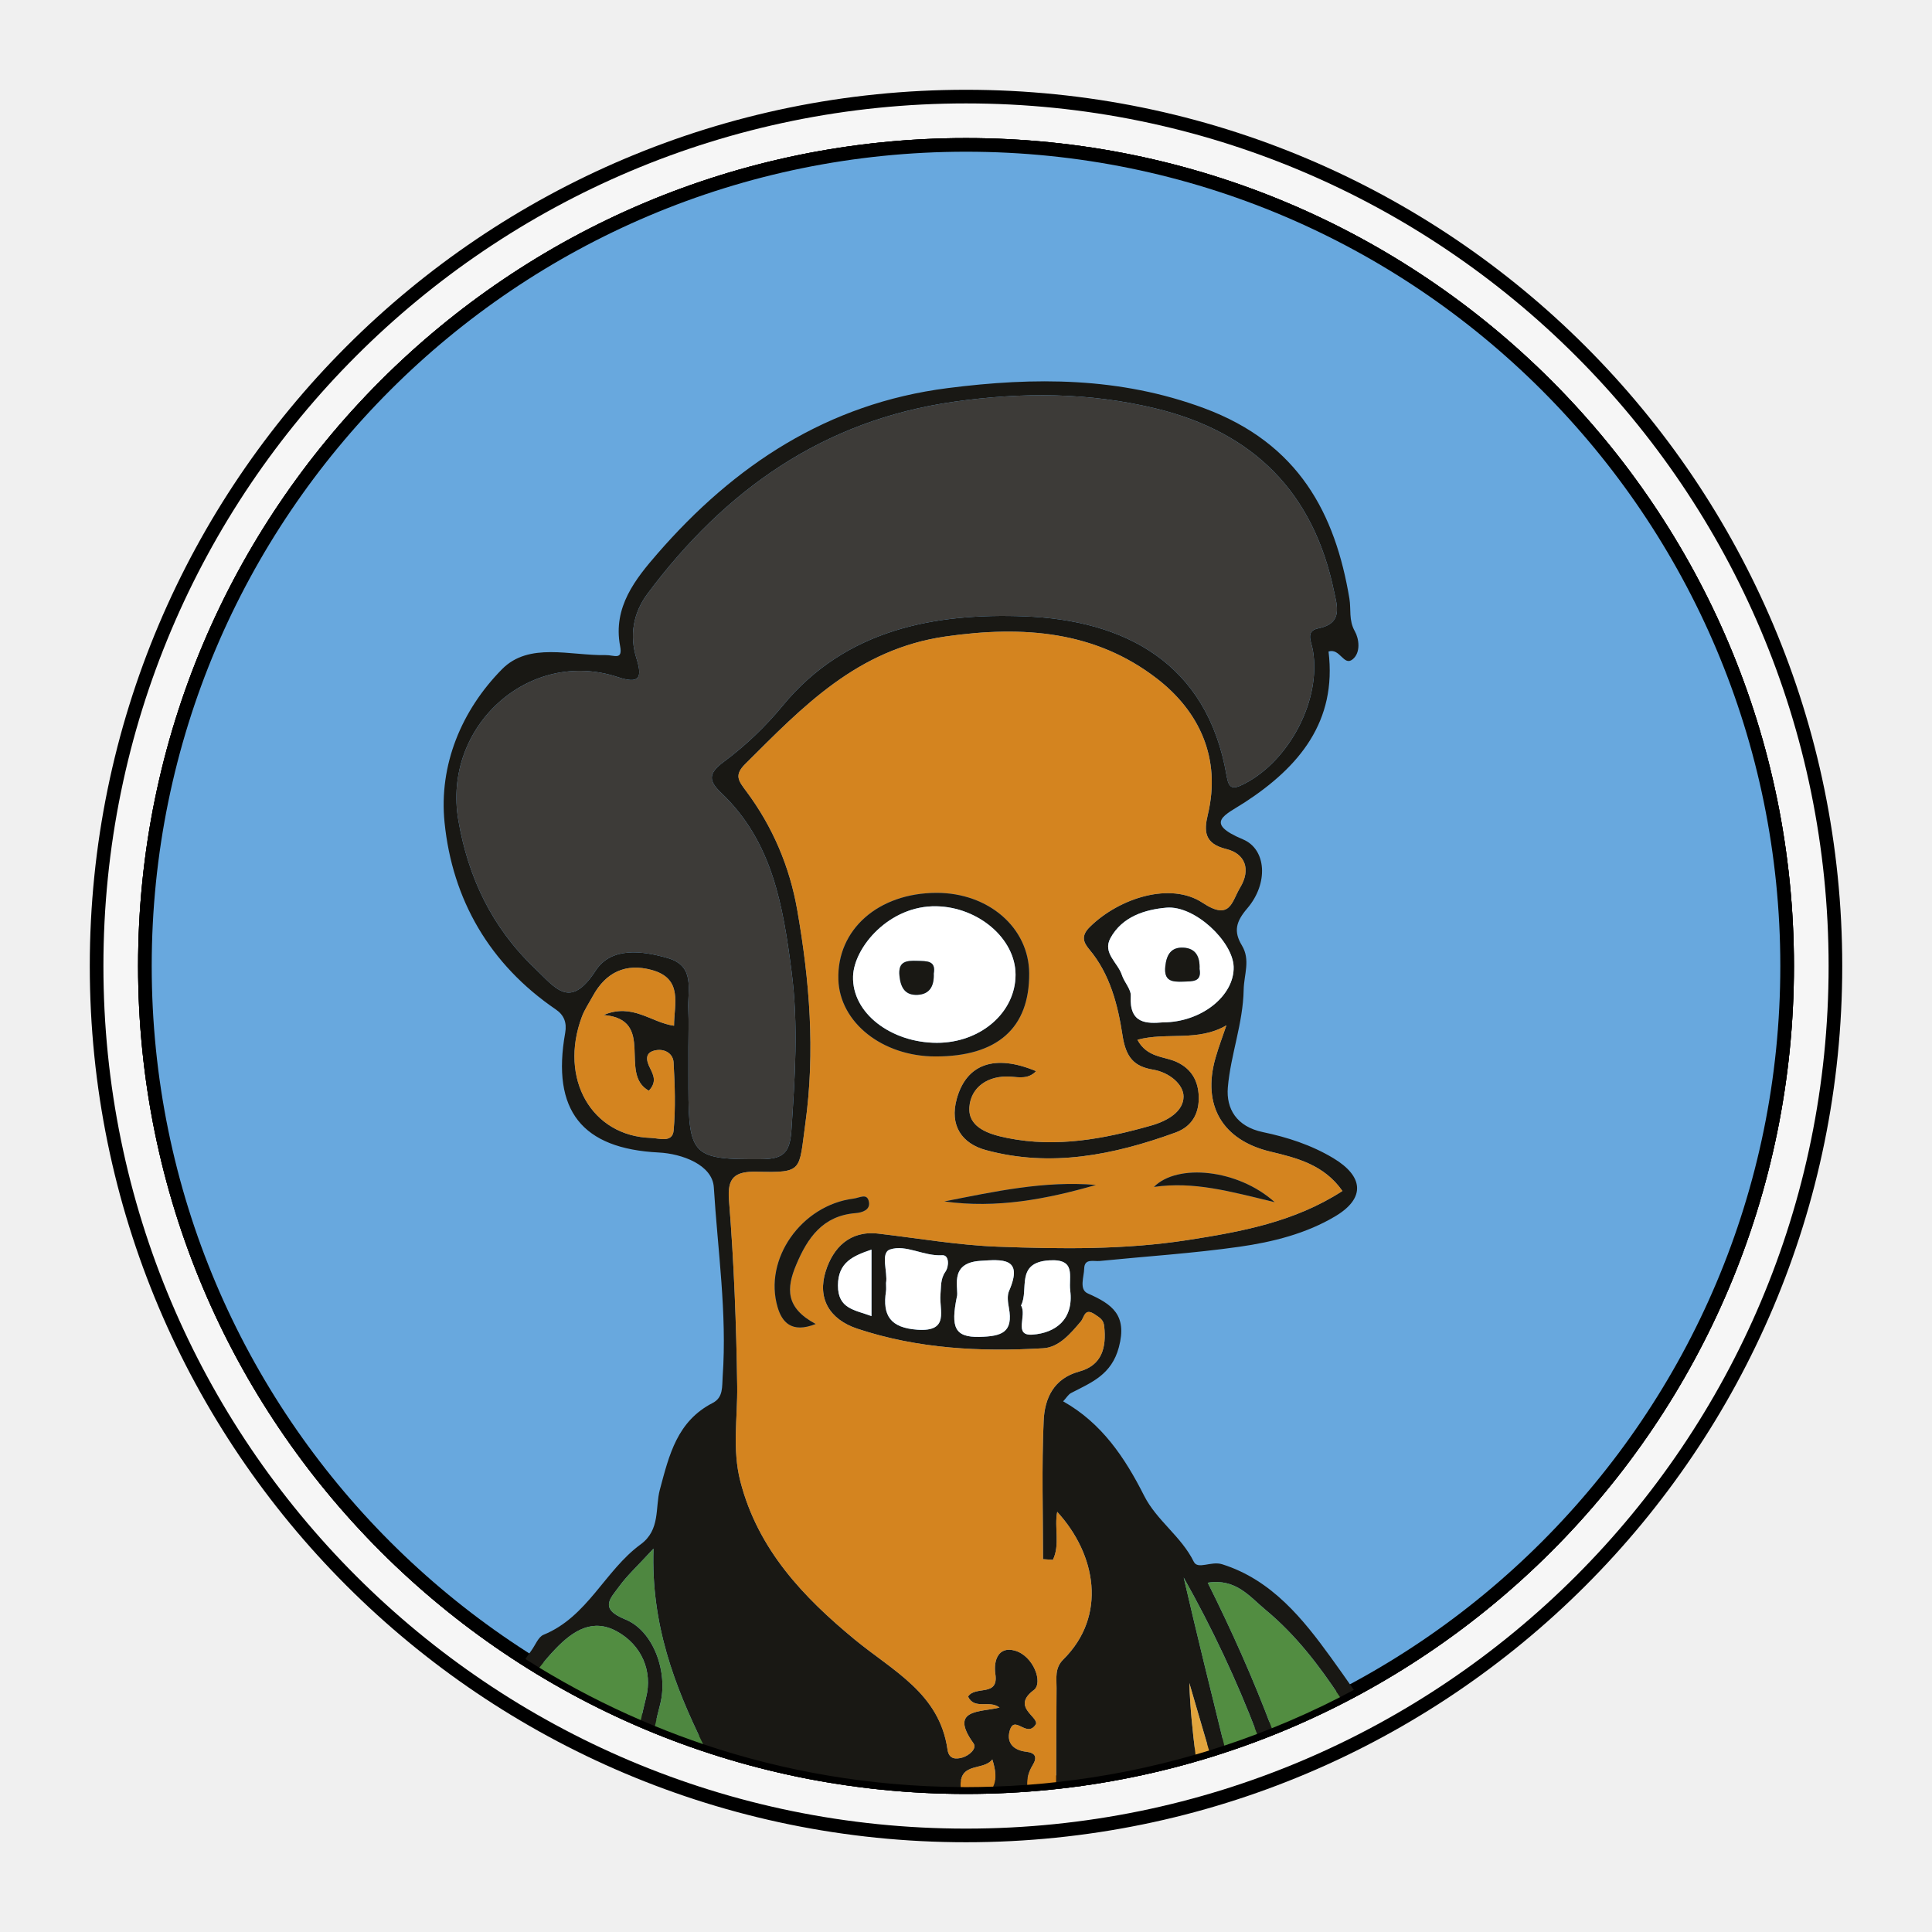
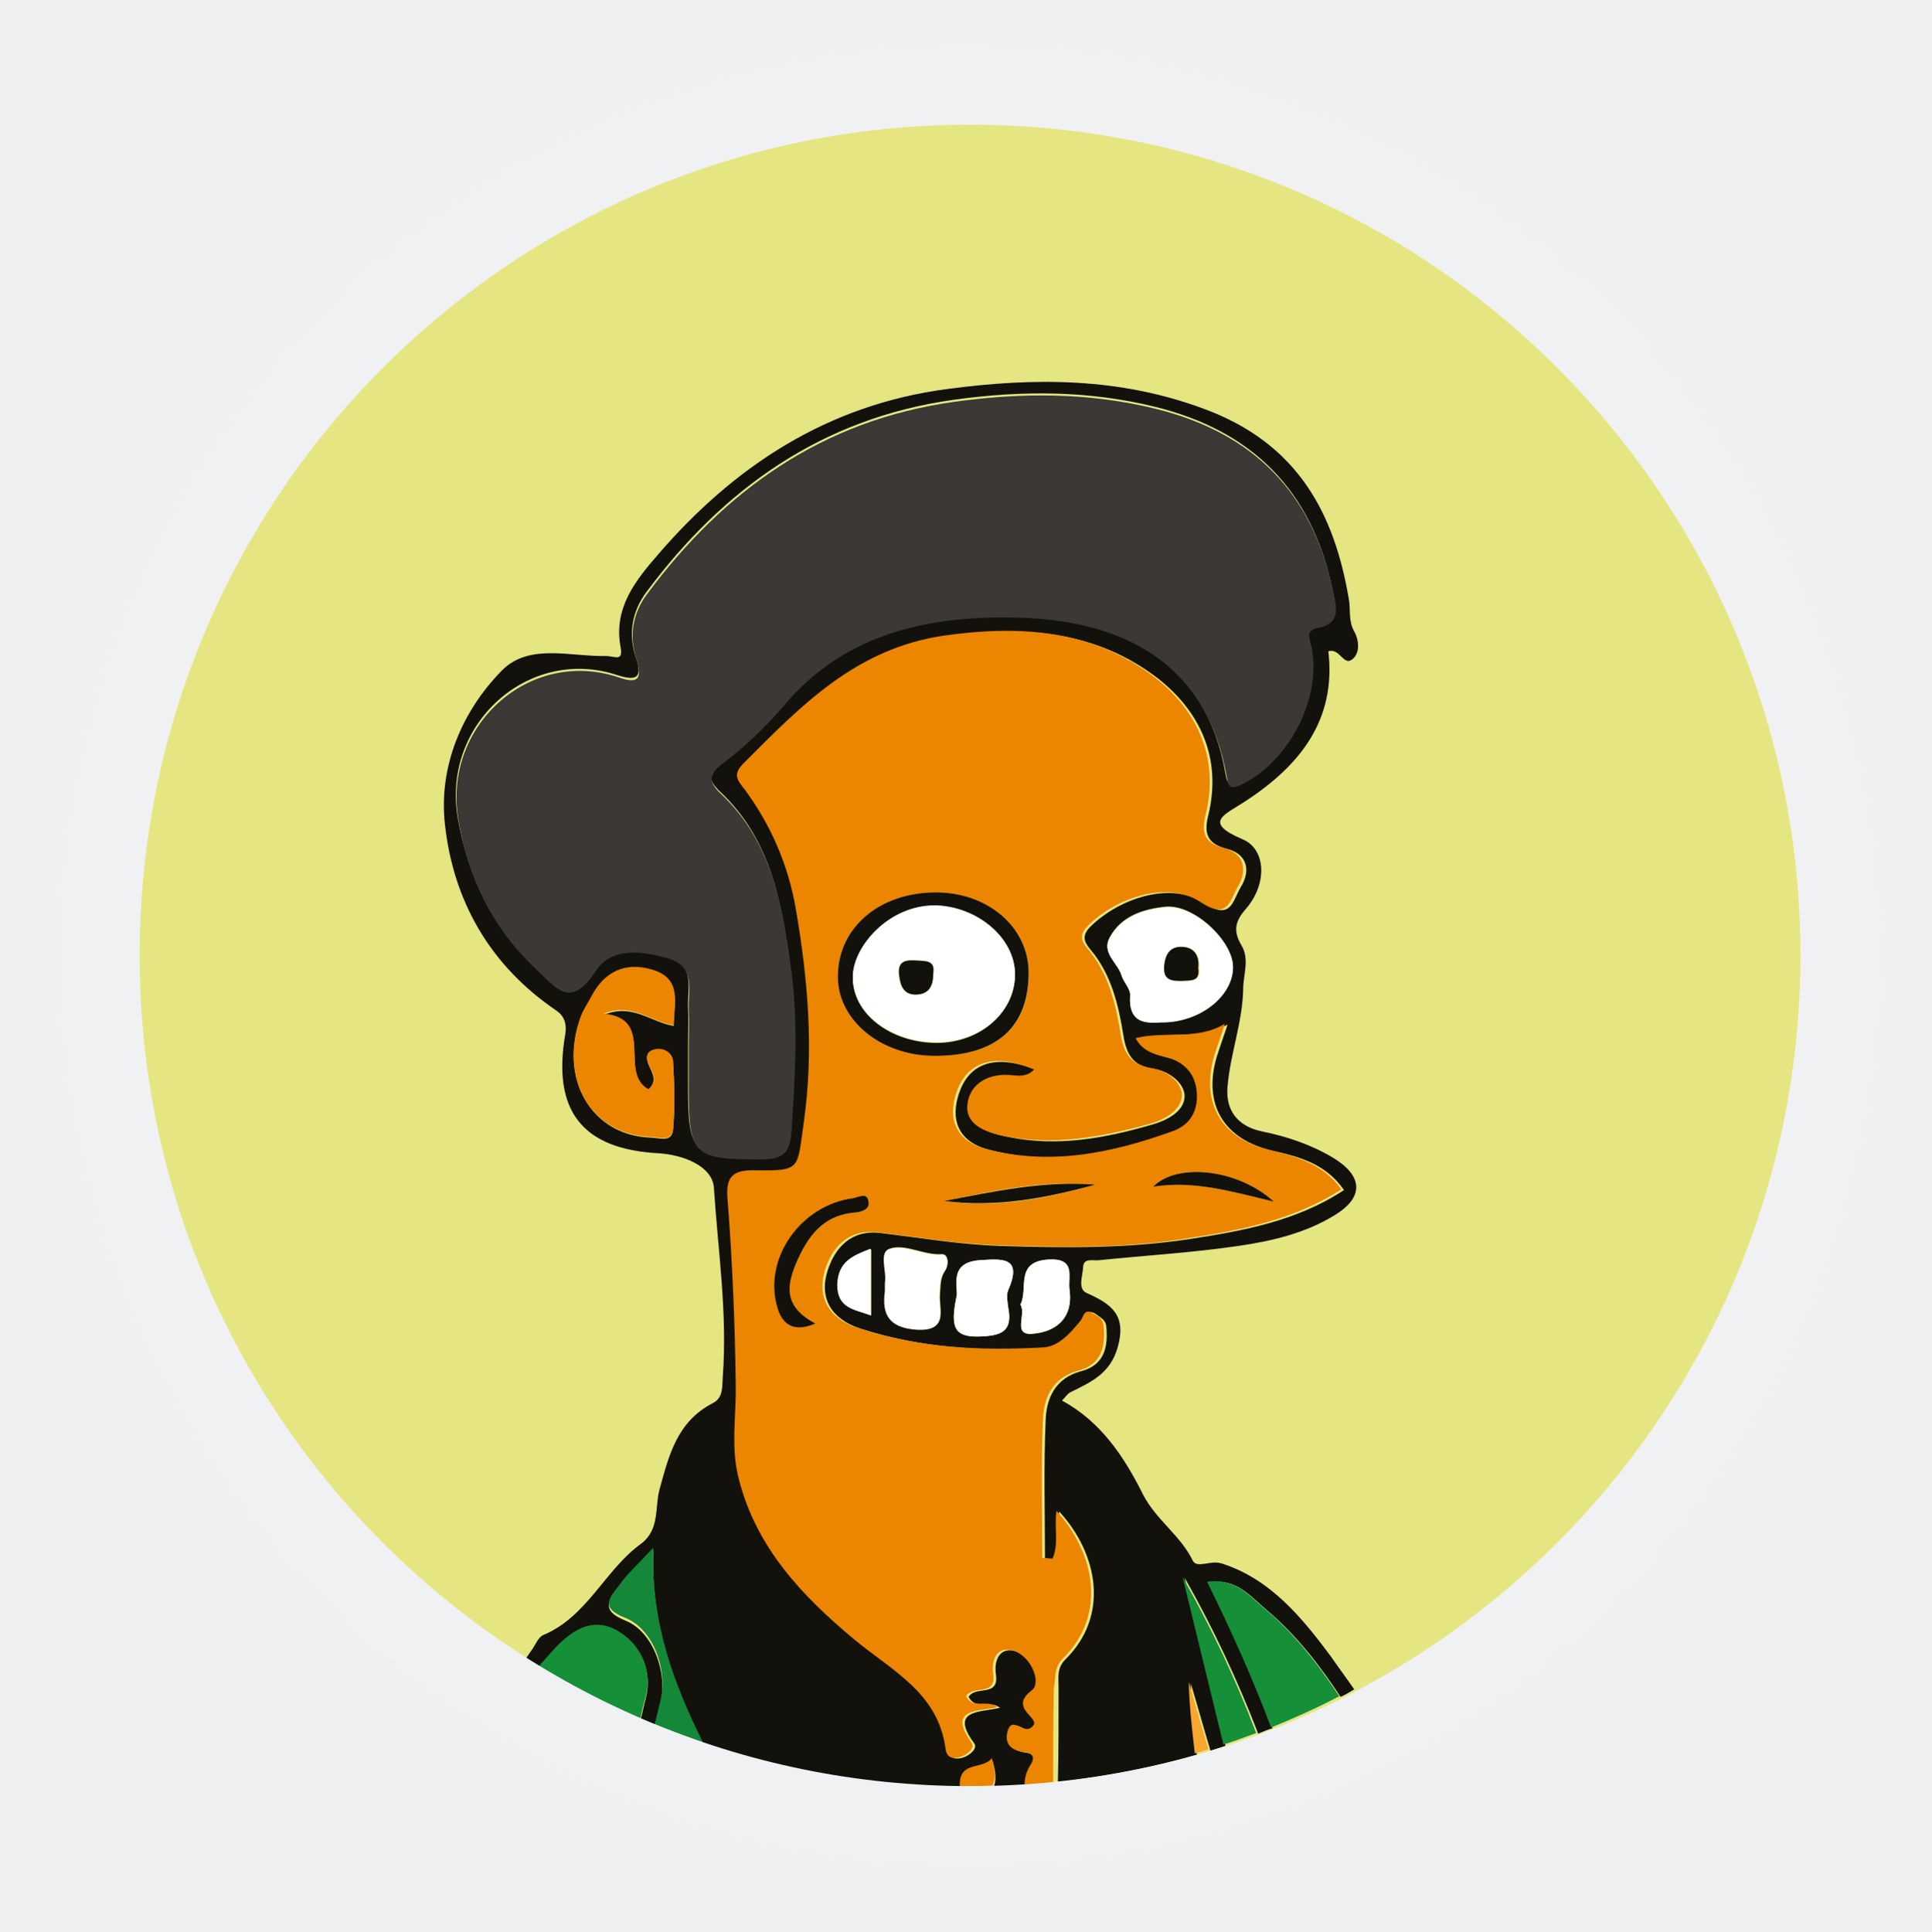
- <svg xmlns="http://www.w3.org/2000/svg" xmlns:xlink="http://www.w3.org/1999/xlink" version="1.1" id="Calque_1" x="0px" y="0px" width="283.46px" height="283.46px" viewBox="0 0 283.46 283.46" enable-background="new 0 0 283.46 283.46" xml:space="preserve">
-   <g>
-     <defs>
-       <rect id="SVGID_1_" width="283.46" height="283.46" />
-     </defs>
-     <clipPath id="SVGID_2_">
-       <use xlink:href="#SVGID_1_" overflow="visible" />
-     </clipPath>
-     <path clip-path="url(#SVGID_2_)" fill="#F6F6F6" d="M269.291,141.732c0,70.449-57.109,127.559-127.559,127.559   S14.173,212.182,14.173,141.732S71.283,14.173,141.732,14.173S269.291,71.283,269.291,141.732" />
-     <circle clip-path="url(#SVGID_2_)" fill="none" stroke="#000000" stroke-width="2" stroke-miterlimit="10" cx="141.732" cy="141.732" r="127.559" />
-     <path clip-path="url(#SVGID_2_)" fill="#68A8DE" d="M262.205,141.732c0,66.535-53.938,120.472-120.473,120.472   c-66.536,0-120.473-53.937-120.473-120.472S75.197,21.26,141.732,21.26C208.268,21.26,262.205,75.197,262.205,141.732" />
-     <circle clip-path="url(#SVGID_2_)" fill="none" stroke="#000000" stroke-width="2" stroke-miterlimit="10" cx="141.732" cy="141.732" r="120.473" />
-     <path clip-path="url(#SVGID_2_)" fill="#68A8DE" d="M262.205,141.732c0,66.535-53.938,120.472-120.473,120.472   c-66.536,0-120.473-53.937-120.473-120.472S75.197,21.26,141.732,21.26C208.268,21.26,262.205,75.197,262.205,141.732" />
-     <circle clip-path="url(#SVGID_2_)" fill="none" stroke="#000000" stroke-width="2" stroke-miterlimit="10" cx="141.732" cy="141.732" r="120.473" />
-     <path clip-path="url(#SVGID_2_)" fill="#68A8DE" d="M262.205,141.732c0,66.535-53.938,120.472-120.473,120.472   c-66.536,0-120.473-53.937-120.473-120.472S75.197,21.26,141.732,21.26C208.268,21.26,262.205,75.197,262.205,141.732" />
-     <circle clip-path="url(#SVGID_2_)" fill="none" stroke="#000000" stroke-width="2" stroke-miterlimit="10" cx="141.732" cy="141.732" r="120.473" />
-     <path clip-path="url(#SVGID_2_)" fill="#191814" d="M179.308,229.504c-1.61-0.506-3.568,0.828-4.155-0.364   c-1.838-3.735-5.443-6.033-7.295-9.702c-2.811-5.57-6.227-10.666-11.877-13.834c0.485-0.521,0.758-1.014,1.175-1.23   c2.991-1.548,5.929-2.668,7.004-6.718c1.253-4.716-0.979-6.309-4.556-7.884c-1.318-0.58-0.564-2.413-0.532-3.658   c0.041-1.526,1.38-1.017,2.267-1.104c6.828-0.681,13.688-1.122,20.476-2.083c4.914-0.696,9.863-1.936,14.138-4.505   c4.45-2.674,4.064-5.861-0.33-8.498c-3.231-1.94-6.765-3.077-10.334-3.821c-3.866-0.808-5.408-3.436-5.142-6.567   c0.408-4.789,2.231-9.367,2.322-14.331c0.04-2.198,1.03-4.357-0.262-6.494c-1.242-2.056-0.875-3.491,0.791-5.437   c3.138-3.665,2.818-8.671-0.621-10.117c-5.856-2.46-2.6-3.577,0.272-5.45c7.971-5.194,13.525-11.861,12.272-22.118   c1.677-0.543,2.223,2.19,3.518,1.158c1.255-1,0.946-3.058,0.344-4.12c-0.927-1.635-0.533-3.217-0.8-4.806   c-2.076-12.416-7.383-22.764-21.346-27.94c-12.353-4.579-24.838-4.572-37.632-2.934c-17.588,2.252-31.253,11.287-42.543,24.281   c-3.205,3.689-6.565,7.843-5.483,13.551c0.41,2.164-0.848,1.312-2.153,1.336c-5.155,0.095-11.21-1.942-15.164,2.064   c-5.946,6.023-9.293,14.061-8.437,22.496c1.15,11.346,6.625,20.816,16.323,27.429c1.208,0.823,1.641,1.94,1.376,3.431   c-2.034,11.422,2.487,16.997,13.719,17.558c3.418,0.171,7.887,1.807,8.089,5.114c0.564,9.223,1.953,18.443,1.298,27.735   c-0.106,1.501,0.114,3.082-1.464,3.896c-5.219,2.689-6.383,7.596-7.757,12.737c-0.703,2.635,0.107,5.88-2.814,8.013   c-5.248,3.833-7.782,10.629-14.246,13.263c-0.768,0.312-1.188,1.489-1.759,2.272c-0.31,0.424-0.608,0.854-0.906,1.282   c0.676,0.43,1.355,0.856,2.04,1.273c0.738-0.941,1.52-1.858,2.365-2.741c2.621-2.74,5.491-4.512,8.995-2.596   c3.665,2.004,5.296,5.854,4.304,9.739c-0.281,1.1-0.524,2.2-0.762,3.303c0.683,0.295,1.37,0.583,2.06,0.864   c0.24-1.071,0.498-2.143,0.775-3.212c1.199-4.629-0.955-10.756-5.117-12.435c-3.916-1.579-2.161-3.102-0.897-4.843   c1.163-1.605,2.662-2.968,5.033-5.547c-0.381,11.134,3.099,20.114,7.281,28.687c11.875,4.011,24.581,6.214,37.789,6.298   c-0.005-0.099-0.018-0.189-0.018-0.297c0.008-3.383,3.352-2.067,4.66-3.757c0.508,1.589,0.648,2.953,0.131,3.992   c1.672-0.056,3.336-0.14,4.989-0.262c-0.033-0.948,0.199-1.904,0.793-2.872c0.713-1.163,0.447-1.831-0.943-1.988   c-1.792-0.204-2.896-1.239-2.438-2.998c0.691-2.653,2.538,1.173,3.882-1.074c0.272-1.145-3.612-2.519-0.325-4.977   c1.401-1.047-0.035-5.009-2.774-5.784c-2.412-0.684-3.169,1.429-2.865,3.448c0.509,3.395-2.987,1.64-4.011,3.301   c0.979,1.987,3.103,0.427,4.624,1.605c-2.818,0.7-7.471,0.17-3.828,5.236c0.564,0.785-0.656,1.816-1.62,2.094   c-0.953,0.273-1.98,0.28-2.188-1.177c-1.181-8.259-8.007-11.512-13.646-16.164c-7.458-6.153-14.162-13.146-16.746-23.175   c-1.222-4.743-0.397-9.348-0.462-13.972c-0.128-9.115-0.477-18.208-1.207-27.284c-0.263-3.259,0.791-4.254,4.1-4.176   c6.826,0.163,6.146-0.128,7.103-7.061c1.464-10.615,0.627-20.99-1.195-31.378c-1.11-6.331-3.604-12.194-7.448-17.35   c-1.165-1.563-1.845-2.376-0.171-4.042c8.438-8.398,16.432-16.855,29.434-18.707c11.385-1.622,21.942-0.8,30.992,6.208   c6.145,4.756,9.434,11.621,7.436,19.95c-0.58,2.417-0.514,4.243,2.71,5.033c2.767,0.677,3.654,2.976,2.027,5.671   c-1.241,2.056-1.417,4.919-5.502,2.217c-4.686-3.099-12.193-0.73-16.532,3.532c-1.3,1.276-1.02,2.207-0.087,3.314   c3.068,3.641,4.205,8.242,4.871,12.612c0.499,3.27,1.73,4.564,4.479,5.023c2.433,0.407,4.487,2.203,4.474,3.959   c-0.018,2.146-2.261,3.538-4.754,4.246c-6.943,1.973-13.893,3.273-21.087,1.825c-2.619-0.527-5.796-1.479-5.579-4.526   c0.208-2.913,2.712-4.709,6.08-4.472c1.207,0.085,2.588,0.384,3.705-0.812c-6.075-2.539-10.195-1.056-11.626,4.018   c-1.118,3.96,0.746,6.613,4.27,7.568c9.521,2.58,18.743,0.718,27.805-2.574c2.646-0.961,3.505-3.092,3.414-5.366   c-0.081-2.024-0.904-3.933-3.284-5.015c-1.815-0.824-4.294-0.599-5.711-3.232c4.254-1.166,8.88,0.337,13.057-2.122   c-0.54,1.603-1.148,3.187-1.609,4.812c-1.973,6.944,1.029,12.045,8.077,13.723c3.965,0.942,7.873,1.948,10.557,5.771   c-7.029,4.551-14.888,5.987-22.737,7.204c-9.196,1.427-18.513,1.312-27.777,0.97c-5.875-0.216-11.723-1.237-17.581-1.919   c-4.232-0.492-6.647,2.124-7.715,5.49c-1.264,3.98,0.506,7.092,4.659,8.469c8.876,2.943,18.048,3.404,27.266,2.86   c2.295-0.135,3.997-2.153,5.511-3.944c0.513-0.606,0.526-2.053,2.046-1.022c0.722,0.488,1.27,0.761,1.375,1.744   c0.332,3.114-0.31,5.726-3.674,6.638c-3.779,1.024-5.069,3.986-5.211,7.217c-0.3,6.759-0.092,13.541-0.092,20.313   c0.484,0.031,0.968,0.062,1.45,0.095c1.068-2.217,0.182-4.73,0.63-7.041c5.721,6.237,7.355,15.266,0.89,21.667   c-1.282,1.269-0.975,2.735-0.985,4.18c-0.033,4.606-0.041,9.211-0.053,13.817c7.012-0.767,13.843-2.132,20.439-4.049   c-0.438-3.464-0.793-6.952-0.904-10.497c0.953,3.305,1.932,6.603,2.898,9.903c0.748-0.23,1.49-0.474,2.231-0.72   c-2.028-8.204-4.046-16.414-5.958-24.657c4.187,7.443,7.781,15.086,10.777,22.944c0.72-0.273,1.437-0.55,2.149-0.836   c-2.706-7.2-5.872-14.295-9.397-21.352c4.143-0.655,6.142,2.039,8.477,3.977c4.427,3.672,7.837,8.123,10.94,12.812   c0.677-0.347,1.347-0.703,2.016-1.062c-1.124-1.62-2.262-3.232-3.42-4.83C191.26,237.666,186.648,231.807,179.308,229.504    M95.198,160.026c1.157-1.239,0.734-2.211,0.171-3.321c-0.532-1.048-0.878-2.342,0.917-2.625c1.347-0.212,2.47,0.564,2.54,1.793   c0.19,3.318,0.302,6.672,0.009,9.973c-0.167,1.893-2.146,1.143-3.304,1.109c-8.74-0.25-13.553-8.7-10.158-17.779   c0.396-1.06,1.055-2.021,1.6-3.022c1.905-3.502,4.824-4.892,8.668-3.833c4.606,1.271,3.259,4.981,3.252,8.174   c-3.349-0.453-6.094-3.38-10.321-1.576C96.317,149.594,90.667,157.562,95.198,160.026 M150.306,90.43   c-12.97-0.49-26.166,1.795-35.472,13.11c-2.518,3.061-5.471,5.885-8.653,8.239c-2.412,1.785-2.137,2.865-0.312,4.608   c7.478,7.143,9.017,16.488,10.276,26.204c1.015,7.832,0.491,15.48-0.03,23.244c-0.221,3.277-1.168,4.213-4.377,4.237   c-10.029,0.076-10.712-0.46-10.737-10.471c-0.005-1.999-0.001-3.998-0.001-5.997c0-1.832,0.07-3.667-0.016-5.496   c-0.132-2.843,1.078-6.356-2.987-7.534c-3.799-1.101-8.32-1.675-10.604,1.835c-3.768,5.793-5.868,2.578-8.955-0.369   c-6.275-5.993-9.749-13.302-11.192-21.706c-2.369-13.793,10.427-25.3,23.405-20.992c3.109,1.032,3.653,0.181,2.736-2.723   c-1.07-3.387-0.473-6.712,1.607-9.498c11.343-15.198,25.756-25.455,45.009-28.185c9.97-1.414,19.776-1.38,29.583,0.999   c14.344,3.481,23.146,12.339,26.138,26.806c0.434,2.098,1.379,4.719-2.286,5.444c-1.967,0.388-1.036,1.932-0.812,3.227   c1.256,7.278-3.449,16.177-10.033,19.574c-1.699,0.876-2.297,0.796-2.624-1.136C177.14,97.15,164.865,90.98,150.306,90.43    M170.617,150.002c-2.293,0.175-4.953,0.293-4.713-3.869c0.058-0.996-0.958-2.016-1.302-3.082   c-0.583-1.808-2.873-3.229-1.681-5.411c1.726-3.16,5.072-4.192,8.204-4.467c4.168-0.367,9.759,4.974,9.872,8.664   C181.127,146.029,176.355,149.98,170.617,150.002 M127.862,193.097c-2.43-0.921-4.932-1.027-4.917-4.509   c0.014-3.411,2.248-4.328,4.917-5.248V193.097z M138.707,186.591c-0.75,1.071-0.612,2.183-0.724,3.325   c-0.221,2.268,1.415,5.517-3.381,5.178c-3.953-0.28-5.151-2.064-4.608-5.651c0.049-0.325,0.006-0.665,0.006-1.214   c0.278-1.554-0.872-4.41,0.579-4.903c2.324-0.789,4.956,1.013,7.658,0.842C139.28,184.102,139.262,185.796,138.707,186.591    M148.021,191.869c0.657,3.61-1.001,4.194-4.313,4.274c-3.671,0.089-4.208-1.435-3.335-5.794c0.424-1.098-1.349-5.046,3.439-5.357   c3.202-0.209,6.415-0.558,4.231,4.425C147.739,190.109,147.876,191.071,148.021,191.869 M151.496,195.814   c-2.885,0.214-0.761-2.813-1.695-4.277c1.226-2.287-0.907-6.297,4.135-6.619c4.036-0.257,2.828,2.363,3.086,4.419   C157.553,193.573,154.882,195.563,151.496,195.814" />
-     <path clip-path="url(#SVGID_2_)" fill="#D4841F" d="M155.998,243.48c6.467-6.4,4.831-15.429-0.889-21.667   c-0.447,2.312,0.439,4.825-0.629,7.041c-0.484-0.03-0.967-0.062-1.451-0.094c0-6.772-0.208-13.554,0.091-20.312   c0.144-3.231,1.433-6.193,5.211-7.218c3.365-0.911,4.007-3.523,3.675-6.639c-0.105-0.983-0.653-1.255-1.374-1.744   c-1.521-1.028-1.533,0.416-2.048,1.024c-1.513,1.791-3.215,3.808-5.509,3.943c-9.219,0.545-18.391,0.082-27.267-2.859   c-4.153-1.377-5.923-4.489-4.659-8.469c1.069-3.366,3.483-5.983,7.715-5.491c5.858,0.682,11.705,1.704,17.581,1.92   c9.264,0.341,18.581,0.456,27.777-0.97c7.85-1.219,15.708-2.653,22.736-7.205c-2.683-3.823-6.591-4.828-10.556-5.772   c-7.047-1.676-10.05-6.777-8.077-13.721c0.462-1.626,1.069-3.211,1.61-4.814c-4.178,2.46-8.803,0.956-13.059,2.122   c1.417,2.634,3.896,2.409,5.713,3.234c2.38,1.081,3.201,2.99,3.282,5.014c0.093,2.274-0.768,4.405-3.413,5.366   c-9.062,3.293-18.283,5.155-27.805,2.574c-3.523-0.955-5.387-3.608-4.27-7.569c1.431-5.072,5.551-6.555,11.627-4.016   c-1.118,1.193-2.499,0.895-3.706,0.811c-3.368-0.237-5.872,1.559-6.08,4.471c-0.217,3.048,2.961,3.999,5.579,4.527   c7.193,1.448,14.144,0.147,21.088-1.825c2.492-0.708,4.734-2.1,4.753-4.246c0.015-1.756-2.041-3.552-4.474-3.959   c-2.748-0.46-3.979-1.754-4.478-5.023c-0.667-4.37-1.803-8.97-4.872-12.611c-0.932-1.107-1.212-2.038,0.087-3.315   c4.338-4.261,11.847-6.631,16.532-3.532c4.086,2.702,4.261-0.16,5.503-2.217c1.627-2.695,0.738-4.993-2.028-5.671   c-3.224-0.789-3.291-2.616-2.711-5.032c1.999-8.33-1.291-15.194-7.434-19.951c-9.051-7.007-19.608-7.83-30.993-6.208   c-13.002,1.853-20.995,10.31-29.434,18.708c-1.674,1.666-0.993,2.479,0.171,4.041c3.844,5.157,6.338,11.02,7.448,17.35   c1.822,10.388,2.659,20.764,1.195,31.377c-0.957,6.935-0.277,7.225-7.103,7.062c-3.309-0.079-4.363,0.917-4.1,4.175   c0.731,9.076,1.079,18.168,1.207,27.284c0.065,4.624-0.76,9.228,0.462,13.972c2.584,10.028,9.288,17.022,16.746,23.175   c5.639,4.652,12.465,7.904,13.646,16.163c0.208,1.458,1.236,1.45,2.188,1.178c0.964-0.276,2.186-1.31,1.621-2.094   c-3.643-5.066,1.009-4.536,3.828-5.235c-1.521-1.18-3.646,0.382-4.623-1.606c1.022-1.661,4.519,0.094,4.009-3.301   c-0.303-2.02,0.455-4.132,2.867-3.448c2.738,0.776,4.174,4.738,2.773,5.785c-3.287,2.457,0.598,3.832,0.325,4.976   c-1.344,2.247-3.19-1.578-3.882,1.073c-0.459,1.76,0.646,2.794,2.438,2.998c1.391,0.159,1.657,0.826,0.942,1.99   c-0.593,0.967-0.825,1.923-0.791,2.872c1.423-0.105,2.838-0.239,4.247-0.394c0.013-4.605,0.021-9.212,0.054-13.817   C155.024,246.216,154.717,244.75,155.998,243.48 M187.02,176.384c-6.57-1.589-11.861-3.09-17.719-2.24   C172.729,170.665,181.638,171.521,187.02,176.384 M160.795,173.852c-7.251,2.096-14.587,3.484-22.241,2.419   C145.888,174.832,153.211,173.209,160.795,173.852 M137.392,131c7.646-0.018,13.562,5.111,13.608,11.797   c0.056,8.031-4.654,12.209-13.754,12.203c-7.778-0.005-14.049-4.98-14.241-11.296C122.781,136.386,128.859,131.02,137.392,131    M116.808,185.587c-1.421,3.393-1.615,6.28,2.872,8.667c-3.609,1.437-4.967-0.376-5.58-2.432   c-2.121-7.117,3.522-15.003,11.121-15.96c0.949-0.12,2.055-0.895,2.275,0.546c0.169,1.099-0.941,1.496-1.992,1.581   C120.732,178.377,118.491,181.566,116.808,185.587" />
-     <path clip-path="url(#SVGID_2_)" fill="#3D3B38" d="M182.591,114.986c6.584-3.396,11.289-12.296,10.033-19.574   c-0.224-1.294-1.154-2.838,0.812-3.227c3.666-0.724,2.721-3.346,2.287-5.443c-2.991-14.467-11.794-23.326-26.138-26.806   c-9.808-2.379-19.612-2.414-29.582-1c-19.253,2.73-33.666,12.987-45.01,28.185c-2.079,2.786-2.676,6.111-1.607,9.498   c0.917,2.904,0.374,3.756-2.735,2.724c-12.978-4.308-25.774,7.198-23.405,20.992c1.443,8.403,4.917,15.712,11.192,21.705   c3.087,2.948,5.186,6.163,8.955,0.37c2.284-3.511,6.805-2.936,10.604-1.835c4.065,1.177,2.854,4.689,2.987,7.534   c0.086,1.827,0.016,3.664,0.016,5.495c0,1.999-0.004,3.997,0.001,5.996c0.025,10.013,0.708,10.549,10.737,10.472   c3.209-0.025,4.156-0.959,4.376-4.236c0.522-7.764,1.045-15.414,0.031-23.246c-1.259-9.715-2.798-19.059-10.277-26.203   c-1.824-1.742-2.099-2.823,0.313-4.608c3.182-2.354,6.135-5.177,8.653-8.238c9.306-11.316,22.502-13.601,35.472-13.111   c14.56,0.55,26.834,6.72,29.661,23.421C180.294,115.783,180.892,115.862,182.591,114.986" />
-     <path clip-path="url(#SVGID_2_)" fill="#528D41" d="M90.483,239.339c-3.504-1.916-6.374-0.144-8.995,2.597   c-0.844,0.883-1.627,1.8-2.364,2.74c4.759,2.901,9.738,5.477,14.901,7.705c0.238-1.102,0.482-2.202,0.762-3.302   C95.78,245.194,94.149,241.343,90.483,239.339" />
-     <path clip-path="url(#SVGID_2_)" fill="#528D41" d="M185.673,236.192c-2.335-1.937-4.334-4.632-8.476-3.978   c3.525,7.058,6.691,14.153,9.398,21.353c3.419-1.373,6.763-2.893,10.019-4.562C193.511,244.315,190.102,239.864,185.673,236.192" />
-     <path clip-path="url(#SVGID_2_)" fill="#4E8740" d="M95.88,227.21c-2.372,2.579-3.87,3.941-5.034,5.547   c-1.263,1.742-3.018,3.263,0.897,4.842c4.163,1.68,6.317,7.807,5.117,12.436c-0.277,1.068-0.534,2.14-0.775,3.212   c2.324,0.953,4.681,1.842,7.075,2.65C98.978,247.324,95.498,238.343,95.88,227.21" />
-     <path clip-path="url(#SVGID_2_)" fill="#528D41" d="M179.626,256.117c1.623-0.537,3.229-1.11,4.82-1.714   c-2.997-7.858-6.592-15.501-10.778-22.943C175.58,239.703,177.598,247.912,179.626,256.117" />
-     <path clip-path="url(#SVGID_2_)" fill="#D4841F" d="M98.893,150.494c0.006-3.192,1.354-6.904-3.252-8.174   c-3.844-1.059-6.763,0.331-8.668,3.833c-0.545,1.002-1.204,1.963-1.6,3.021c-3.395,9.08,1.418,17.53,10.158,17.78   c1.158,0.033,3.137,0.783,3.304-1.109c0.293-3.301,0.18-6.654-0.009-9.972c-0.07-1.229-1.193-2.006-2.54-1.794   c-1.795,0.283-1.449,1.578-0.917,2.625c0.563,1.11,0.986,2.082-0.171,3.321c-4.531-2.465,1.12-10.433-6.626-11.108   C92.799,147.114,95.543,150.041,98.893,150.494" />
-     <path clip-path="url(#SVGID_2_)" fill="#FFFFFF" d="M171.126,133.174c-3.132,0.275-6.479,1.307-8.204,4.466   c-1.192,2.182,1.098,3.604,1.681,5.411c0.344,1.065,1.36,2.086,1.302,3.082c-0.241,4.162,2.42,4.043,4.713,3.869   c5.738-0.021,10.51-3.973,10.38-8.164C180.885,138.147,175.294,132.807,171.126,133.174 M173.608,144.021   c-1.643,0.064-2.876-0.057-2.636-2.253c0.187-1.706,0.854-2.828,2.664-2.729c1.806,0.099,2.436,1.325,2.36,3.127   C176.345,144.097,174.979,143.968,173.608,144.021" />
-     <path clip-path="url(#SVGID_2_)" fill="#E3A53D" d="M175.401,257.43c0.666-0.193,1.332-0.388,1.994-0.593   c-0.969-3.301-1.946-6.6-2.9-9.904C174.608,250.478,174.963,253.965,175.401,257.43" />
-     <path clip-path="url(#SVGID_2_)" fill="#FFFFFF" d="M138.237,184.168c-2.702,0.171-5.334-1.631-7.658-0.842   c-1.451,0.492-0.301,3.348-0.579,4.901c0,0.55,0.043,0.89-0.006,1.215c-0.543,3.586,0.655,5.371,4.608,5.65   c4.796,0.34,3.159-2.909,3.381-5.177c0.112-1.144-0.026-2.254,0.723-3.326C139.261,185.796,139.28,184.102,138.237,184.168" />
-     <path clip-path="url(#SVGID_2_)" fill="#FFFFFF" d="M143.812,184.992c-4.788,0.312-3.015,4.261-3.439,5.356   c-0.874,4.36-0.336,5.885,3.335,5.796c3.312-0.081,4.971-0.664,4.313-4.274c-0.146-0.799-0.281-1.761,0.021-2.453   C150.226,184.434,147.014,184.784,143.812,184.992" />
-     <path clip-path="url(#SVGID_2_)" fill="#FFFFFF" d="M153.936,184.919c-5.042,0.321-2.909,4.332-4.136,6.618   c0.936,1.465-1.188,4.491,1.696,4.277c3.386-0.251,6.056-2.241,5.525-6.477C156.764,187.281,157.972,184.662,153.936,184.919" />
-     <path clip-path="url(#SVGID_2_)" fill="#FFFFFF" d="M122.944,188.588c-0.015,3.481,2.487,3.588,4.918,4.509v-9.757   C125.192,184.26,122.958,185.177,122.944,188.588" />
-     <path clip-path="url(#SVGID_2_)" fill="#D4841F" d="M145.591,258.141c-1.307,1.689-4.65,0.374-4.659,3.757   c-0.001,0.108,0.012,0.198,0.018,0.297c0.261,0.002,0.521,0.01,0.782,0.01c1.336,0,2.665-0.029,3.99-0.072   C146.241,261.094,146.1,259.729,145.591,258.141" />
-     <path clip-path="url(#SVGID_2_)" fill="#191814" d="M137.246,155c9.1,0.007,13.81-4.173,13.753-12.202   c-0.046-6.687-5.962-11.815-13.607-11.798c-8.532,0.02-14.61,5.387-14.387,12.704C123.196,150.021,129.467,154.994,137.246,155    M137.396,132.967c6.121,0.121,11.614,4.735,11.604,10.055c-0.009,5.542-5.144,9.983-11.538,9.979   c-6.665-0.005-12.479-4.316-12.302-9.771C125.297,138.977,130.467,132.831,137.396,132.967" />
-     <path clip-path="url(#SVGID_2_)" fill="#191814" d="M127.496,176.407c-0.22-1.438-1.326-0.666-2.276-0.546   c-7.599,0.957-13.241,8.845-11.121,15.961c0.613,2.056,1.971,3.869,5.581,2.432c-4.488-2.388-4.293-5.274-2.872-8.667   c1.683-4.021,3.925-7.21,8.696-7.598C126.555,177.903,127.664,177.507,127.496,176.407" />
-     <path clip-path="url(#SVGID_2_)" fill="#191814" d="M160.795,173.852c-7.584-0.642-14.908,0.981-22.241,2.419   C146.208,177.336,153.544,175.946,160.795,173.852" />
-     <path clip-path="url(#SVGID_2_)" fill="#191814" d="M187.02,176.384c-5.382-4.862-14.29-5.719-17.719-2.24   C175.158,173.295,180.449,174.795,187.02,176.384" />
-     <path clip-path="url(#SVGID_2_)" fill="#191814" d="M173.636,139.04c-1.808-0.099-2.477,1.023-2.663,2.729   c-0.24,2.196,0.993,2.317,2.636,2.253c1.369-0.055,2.735,0.074,2.389-1.855C176.072,140.364,175.442,139.139,173.636,139.04" />
-     <path clip-path="url(#SVGID_2_)" fill="#FFFFFF" d="M137.461,153c6.394,0.004,11.529-4.436,11.539-9.978   c0.01-5.32-5.483-9.936-11.604-10.055c-6.928-0.137-12.099,6.01-12.236,10.261C124.982,148.684,130.796,152.995,137.461,153    M134.617,140.978c1.383,0.046,2.728-0.052,2.381,1.861c0.072,1.811-0.567,3.03-2.373,3.121c-1.81,0.092-2.467-1.037-2.652-2.74   C131.731,141.01,132.988,140.924,134.617,140.978" />
-     <path clip-path="url(#SVGID_2_)" fill="#191814" d="M134.624,145.96c1.807-0.092,2.445-1.311,2.374-3.121   c0.346-1.913-0.999-1.816-2.382-1.861c-1.628-0.054-2.885,0.032-2.644,2.242C132.158,144.923,132.814,146.052,134.624,145.96" />
+ <svg xmlns="http://www.w3.org/2000/svg" version="1.0" x="0px" y="0px" viewBox="0 0 283.5 283.5" enable-background="new 0 0 283.5 283.5" xml:space="preserve">
+   <g id="Calque_3">
+     <circle fill="#E5E682" cx="142.6" cy="142.6" r="127.4" />
+   </g>
+   <g id="Calque_1">
+     <circle fill="none" cx="141.7" cy="141.7" r="120.5" />
+     <circle fill="none" cx="141.7" cy="141.7" r="120.5" />
+     <g>
+       <path fill="none" d="M77.1,243.4c0.3-0.4,0.6-0.9,0.9-1.3c0.6-0.8,1-2,1.8-2.3c6.5-2.6,9-9.4,14.2-13.3c2.9-2.1,2.1-5.4,2.8-8    c1.4-5.1,2.5-10,7.8-12.7c1.6-0.8,1.4-2.4,1.5-3.9c0.7-9.3-0.7-18.5-1.3-27.7c-0.2-3.3-4.7-4.9-8.1-5.1    c-11.2-0.6-15.8-6.1-13.7-17.6c0.3-1.5-0.2-2.6-1.4-3.4c-9.7-6.6-15.2-16.1-16.3-27.4c-0.9-8.4,2.5-16.5,8.4-22.5    c4-4,10-2,15.2-2.1c1.3,0,2.6,0.8,2.2-1.3c-1.1-5.7,2.3-9.9,5.5-13.6c11.3-13,25-22,42.5-24.3c12.8-1.6,25.3-1.6,37.6,2.9    c14,5.2,19.3,15.5,21.3,27.9c0.3,1.6-0.1,3.2,0.8,4.8c0.6,1.1,0.9,3.1-0.3,4.1c-1.3,1-1.8-1.7-3.5-1.2    c1.3,10.3-4.3,16.9-12.3,22.1c-2.9,1.9-6.1,3-0.3,5.5c3.4,1.4,3.8,6.5,0.6,10.1c-1.7,1.9-2,3.4-0.8,5.4c1.3,2.1,0.3,4.3,0.3,6.5    c-0.1,5-1.9,9.5-2.3,14.3c-0.3,3.1,1.3,5.8,5.1,6.6c3.6,0.7,7.1,1.9,10.3,3.8c4.4,2.6,4.8,5.8,0.3,8.5c-4.3,2.6-9.2,3.8-14.1,4.5    c-6.8,1-13.6,1.4-20.5,2.1c-0.9,0.1-2.2-0.4-2.3,1.1c0,1.2-0.8,3.1,0.5,3.7c3.6,1.6,5.8,3.2,4.6,7.9c-1.1,4.1-4,5.2-7,6.7    c-0.4,0.2-0.7,0.7-1.2,1.2c5.7,3.2,9.1,8.3,11.9,13.8c1.9,3.7,5.5,6,7.3,9.7c0.6,1.2,2.5-0.1,4.2,0.4c7.3,2.3,12,8.2,15.9,13.6    c1.2,1.6,2.3,3.2,3.4,4.8c37.8-20.3,63.6-60.3,63.6-106.2c0-66.5-53.9-120.5-120.5-120.5S21.3,75.2,21.3,141.7    C21.3,184.5,43.5,222,77.1,243.4z" />
+       <path fill="#13110C" d="M179.3,229.5c-1.6-0.5-3.6,0.8-4.2-0.4c-1.8-3.7-5.4-6-7.3-9.7c-2.8-5.6-6.2-10.7-11.9-13.8    c0.5-0.5,0.8-1,1.2-1.2c3-1.5,5.9-2.7,7-6.7c1.3-4.7-1-6.3-4.6-7.9c-1.3-0.6-0.6-2.4-0.5-3.7c0-1.5,1.4-1,2.3-1.1    c6.8-0.7,13.7-1.1,20.5-2.1c4.9-0.7,9.9-1.9,14.1-4.5c4.5-2.7,4.1-5.9-0.3-8.5c-3.2-1.9-6.8-3.1-10.3-3.8    c-3.9-0.8-5.4-3.4-5.1-6.6c0.4-4.8,2.2-9.4,2.3-14.3c0-2.2,1-4.4-0.3-6.5c-1.2-2.1-0.9-3.5,0.8-5.4c3.1-3.7,2.8-8.7-0.6-10.1    c-5.9-2.5-2.6-3.6,0.3-5.5c8-5.2,13.5-11.9,12.3-22.1c1.7-0.5,2.2,2.2,3.5,1.2c1.3-1,0.9-3.1,0.3-4.1c-0.9-1.6-0.5-3.2-0.8-4.8    c-2.1-12.4-7.4-22.8-21.3-27.9c-12.4-4.6-24.8-4.6-37.6-2.9c-17.6,2.3-31.3,11.3-42.5,24.3c-3.2,3.7-6.6,7.8-5.5,13.6    c0.4,2.2-0.8,1.3-2.2,1.3c-5.2,0.1-11.2-1.9-15.2,2.1c-5.9,6-9.3,14.1-8.4,22.5c1.2,11.3,6.6,20.8,16.3,27.4    c1.2,0.8,1.6,1.9,1.4,3.4c-2,11.4,2.5,17,13.7,17.6c3.4,0.2,7.9,1.8,8.1,5.1c0.6,9.2,2,18.4,1.3,27.7c-0.1,1.5,0.1,3.1-1.5,3.9    c-5.2,2.7-6.4,7.6-7.8,12.7c-0.7,2.6,0.1,5.9-2.8,8c-5.2,3.8-7.8,10.6-14.2,13.3c-0.8,0.3-1.2,1.5-1.8,2.3    c-0.3,0.4-0.6,0.9-0.9,1.3c0.7,0.4,1.4,0.9,2,1.3c0.7-0.9,1.5-1.9,2.4-2.7c2.6-2.7,5.5-4.5,9-2.6c3.7,2,5.3,5.9,4.3,9.7    c-0.3,1.1-0.5,2.2-0.8,3.3c0.7,0.3,1.4,0.6,2.1,0.9c0.2-1.1,0.5-2.1,0.8-3.2c1.2-4.6-1-10.8-5.1-12.4c-3.9-1.6-2.2-3.1-0.9-4.8    c1.2-1.6,2.7-3,5-5.5c-0.4,11.1,3.1,20.1,7.3,28.7c11.9,4,24.6,6.2,37.8,6.3c0-0.1,0-0.2,0-0.3c0-3.4,3.4-2.1,4.7-3.8    c0.5,1.6,0.6,3,0.1,4c1.7-0.1,3.3-0.1,5-0.3c0-0.9,0.2-1.9,0.8-2.9c0.7-1.2,0.4-1.8-0.9-2c-1.8-0.2-2.9-1.2-2.4-3    c0.7-2.7,2.5,1.2,3.9-1.1c0.3-1.1-3.6-2.5-0.3-5c1.4-1,0-5-2.8-5.8c-2.4-0.7-3.2,1.4-2.9,3.4c0.5,3.4-3,1.6-4,3.3    c1,2,3.1,0.4,4.6,1.6c-2.8,0.7-7.5,0.2-3.8,5.2c0.6,0.8-0.7,1.8-1.6,2.1c-1,0.3-2,0.3-2.2-1.2c-1.2-8.3-8-11.5-13.6-16.2    c-7.5-6.2-14.2-13.1-16.7-23.2c-1.2-4.7-0.4-9.3-0.5-14c-0.1-9.1-0.5-18.2-1.2-27.3c-0.3-3.3,0.8-4.3,4.1-4.2    c6.8,0.2,6.1-0.1,7.1-7.1c1.5-10.6,0.6-21-1.2-31.4c-1.1-6.3-3.6-12.2-7.4-17.3c-1.2-1.6-1.8-2.4-0.2-4    c8.4-8.4,16.4-16.9,29.4-18.7c11.4-1.6,21.9-0.8,31,6.2c6.1,4.8,9.4,11.6,7.4,20c-0.6,2.4-0.5,4.2,2.7,5c2.8,0.7,3.7,3,2,5.7    c-1.2,2.1-1.4,4.9-5.5,2.2c-4.7-3.1-12.2-0.7-16.5,3.5c-1.3,1.3-1,2.2-0.1,3.3c3.1,3.6,4.2,8.2,4.9,12.6c0.5,3.3,1.7,4.6,4.5,5    c2.4,0.4,4.5,2.2,4.5,4c0,2.1-2.3,3.5-4.8,4.2c-6.9,2-13.9,3.3-21.1,1.8c-2.6-0.5-5.8-1.5-5.6-4.5c0.2-2.9,2.7-4.7,6.1-4.5    c1.2,0.1,2.6,0.4,3.7-0.8c-6.1-2.5-10.2-1.1-11.6,4c-1.1,4,0.7,6.6,4.3,7.6c9.5,2.6,18.7,0.7,27.8-2.6c2.6-1,3.5-3.1,3.4-5.4    c-0.1-2-0.9-3.9-3.3-5c-1.8-0.8-4.3-0.6-5.7-3.2c4.3-1.2,8.9,0.3,13.1-2.1c-0.5,1.6-1.1,3.2-1.6,4.8c-2,6.9,1,12,8.1,13.7    c4,0.9,7.9,1.9,10.6,5.8c-7,4.6-14.9,6-22.7,7.2c-9.2,1.4-18.5,1.3-27.8,1c-5.9-0.2-11.7-1.2-17.6-1.9c-4.2-0.5-6.6,2.1-7.7,5.5    c-1.3,4,0.5,7.1,4.7,8.5c8.9,2.9,18,3.4,27.3,2.9c2.3-0.1,4-2.2,5.5-3.9c0.5-0.6,0.5-2.1,2-1c0.7,0.5,1.3,0.8,1.4,1.7    c0.3,3.1-0.3,5.7-3.7,6.6c-3.8,1-5.1,4-5.2,7.2c-0.3,6.8-0.1,13.5-0.1,20.3c0.5,0,1,0.1,1.5,0.1c1.1-2.2,0.2-4.7,0.6-7    c5.7,6.2,7.4,15.3,0.9,21.7c-1.3,1.3-1,2.7-1,4.2c0,4.6,0,9.2-0.1,13.8c7-0.8,13.8-2.1,20.4-4c-0.4-3.5-0.8-7-0.9-10.5    c1,3.3,1.9,6.6,2.9,9.9c0.7-0.2,1.5-0.5,2.2-0.7c-2-8.2-4-16.4-6-24.7c4.2,7.4,7.8,15.1,10.8,22.9c0.7-0.3,1.4-0.6,2.1-0.8    c-2.7-7.2-5.9-14.3-9.4-21.4c4.1-0.7,6.1,2,8.5,4c4.4,3.7,7.8,8.1,10.9,12.8c0.7-0.3,1.3-0.7,2-1.1c-1.1-1.6-2.3-3.2-3.4-4.8    C191.3,237.7,186.6,231.8,179.3,229.5z M95.2,160c1.2-1.2,0.7-2.2,0.2-3.3c-0.5-1-0.9-2.3,0.9-2.6c1.3-0.2,2.5,0.6,2.5,1.8    c0.2,3.3,0.3,6.7,0,10c-0.2,1.9-2.1,1.1-3.3,1.1c-8.7-0.3-13.6-8.7-10.2-17.8c0.4-1.1,1.1-2,1.6-3c1.9-3.5,4.8-4.9,8.7-3.8    c4.6,1.3,3.3,5,3.3,8.2c-3.3-0.5-6.1-3.4-10.3-1.6C96.3,149.6,90.7,157.6,95.2,160z M150.3,90.4c-13-0.5-26.2,1.8-35.5,13.1    c-2.5,3.1-5.5,5.9-8.7,8.2c-2.4,1.8-2.1,2.9-0.3,4.6c7.5,7.1,9,16.5,10.3,26.2c1,7.8,0.5,15.5,0,23.2c-0.2,3.3-1.2,4.2-4.4,4.2    c-10,0.1-10.7-0.5-10.7-10.5c0-2,0-4,0-6c0-1.8,0.1-3.7,0-5.5c-0.1-2.8,1.1-6.4-3-7.5c-3.8-1.1-8.3-1.7-10.6,1.8    c-3.8,5.8-5.9,2.6-9-0.4c-6.3-6-9.7-13.3-11.2-21.7c-2.4-13.8,10.4-25.3,23.4-21c3.1,1,3.7,0.2,2.7-2.7c-1.1-3.4-0.5-6.7,1.6-9.5    c11.3-15.2,25.8-25.5,45-28.2c10-1.4,19.8-1.4,29.6,1c14.3,3.5,23.1,12.3,26.1,26.8c0.4,2.1,1.4,4.7-2.3,5.4c-2,0.4-1,1.9-0.8,3.2    c1.3,7.3-3.4,16.2-10,19.6c-1.7,0.9-2.3,0.8-2.6-1.1C177.1,97.2,164.9,91,150.3,90.4z M170.6,150c-2.3,0.2-5,0.3-4.7-3.9    c0.1-1-1-2-1.3-3.1c-0.6-1.8-2.9-3.2-1.7-5.4c1.7-3.2,5.1-4.2,8.2-4.5c4.2-0.4,9.8,5,9.9,8.7C181.1,146,176.4,150,170.6,150z     M127.9,193.1c-2.4-0.9-4.9-1-4.9-4.5c0-3.4,2.2-4.3,4.9-5.2C127.9,186.8,127.9,189.8,127.9,193.1z M138.7,186.6    c-0.7,1.1-0.6,2.2-0.7,3.3c-0.2,2.3,1.4,5.5-3.4,5.2c-4-0.3-5.2-2.1-4.6-5.7c0-0.3,0-0.7,0-1.2c0.3-1.6-0.9-4.4,0.6-4.9    c2.3-0.8,5,1,7.7,0.8C139.3,184.1,139.3,185.8,138.7,186.6z M148,191.9c0.7,3.6-1,4.2-4.3,4.3c-3.7,0.1-4.2-1.4-3.3-5.8    c0.4-1.1-1.3-5,3.4-5.4c3.2-0.2,6.4-0.6,4.2,4.4C147.7,190.1,147.9,191.1,148,191.9z M151.5,195.8c-2.9,0.2-0.8-2.8-1.7-4.3    c1.2-2.3-0.9-6.3,4.1-6.6c4-0.3,2.8,2.4,3.1,4.4C157.6,193.6,154.9,195.6,151.5,195.8z" />
+       <path fill="#EC8500" d="M156,243.5c6.5-6.4,4.8-15.4-0.9-21.7c-0.4,2.3,0.4,4.8-0.6,7c-0.5,0-1-0.1-1.5-0.1    c0-6.8-0.2-13.6,0.1-20.3c0.1-3.2,1.4-6.2,5.2-7.2c3.4-0.9,4-3.5,3.7-6.6c-0.1-1-0.7-1.3-1.4-1.7c-1.5-1-1.5,0.4-2,1    c-1.5,1.8-3.2,3.8-5.5,3.9c-9.2,0.5-18.4,0.1-27.3-2.9c-4.2-1.4-5.9-4.5-4.7-8.5c1.1-3.4,3.5-6,7.7-5.5c5.9,0.7,11.7,1.7,17.6,1.9    c9.3,0.3,18.6,0.5,27.8-1c7.9-1.2,15.7-2.7,22.7-7.2c-2.7-3.8-6.6-4.8-10.6-5.8c-7-1.7-10-6.8-8.1-13.7c0.5-1.6,1.1-3.2,1.6-4.8    c-4.2,2.5-8.8,1-13.1,2.1c1.4,2.6,3.9,2.4,5.7,3.2c2.4,1.1,3.2,3,3.3,5c0.1,2.3-0.8,4.4-3.4,5.4c-9.1,3.3-18.3,5.2-27.8,2.6    c-3.5-1-5.4-3.6-4.3-7.6c1.4-5.1,5.6-6.6,11.6-4c-1.1,1.2-2.5,0.9-3.7,0.8c-3.4-0.2-5.9,1.6-6.1,4.5c-0.2,3,3,4,5.6,4.5    c7.2,1.4,14.1,0.1,21.1-1.8c2.5-0.7,4.7-2.1,4.8-4.2c0-1.8-2-3.6-4.5-4c-2.7-0.5-4-1.8-4.5-5c-0.7-4.4-1.8-9-4.9-12.6    c-0.9-1.1-1.2-2,0.1-3.3c4.3-4.3,11.8-6.6,16.5-3.5c4.1,2.7,4.3-0.2,5.5-2.2c1.6-2.7,0.7-5-2-5.7c-3.2-0.8-3.3-2.6-2.7-5    c2-8.3-1.3-15.2-7.4-20c-9.1-7-19.6-7.8-31-6.2c-13,1.9-21,10.3-29.4,18.7c-1.7,1.7-1,2.5,0.2,4c3.8,5.2,6.3,11,7.4,17.3    c1.8,10.4,2.7,20.8,1.2,31.4c-1,6.9-0.3,7.2-7.1,7.1c-3.3-0.1-4.4,0.9-4.1,4.2c0.7,9.1,1.1,18.2,1.2,27.3c0.1,4.6-0.8,9.2,0.5,14    c2.6,10,9.3,17,16.7,23.2c5.6,4.7,12.5,7.9,13.6,16.2c0.2,1.5,1.2,1.5,2.2,1.2c1-0.3,2.2-1.3,1.6-2.1c-3.6-5.1,1-4.5,3.8-5.2    c-1.5-1.2-3.6,0.4-4.6-1.6c1-1.7,4.5,0.1,4-3.3c-0.3-2,0.5-4.1,2.9-3.4c2.7,0.8,4.2,4.7,2.8,5.8c-3.3,2.5,0.6,3.8,0.3,5    c-1.3,2.2-3.2-1.6-3.9,1.1c-0.5,1.8,0.6,2.8,2.4,3c1.4,0.2,1.7,0.8,0.9,2c-0.6,1-0.8,1.9-0.8,2.9c1.4-0.1,2.8-0.2,4.2-0.4    c0-4.6,0-9.2,0.1-13.8C155,246.2,154.7,244.8,156,243.5z M187,176.4c-6.6-1.6-11.9-3.1-17.7-2.2    C172.7,170.7,181.6,171.5,187,176.4z M160.8,173.9c-7.3,2.1-14.6,3.5-22.2,2.4C145.9,174.8,153.2,173.2,160.8,173.9z M137.4,131    c7.6,0,13.6,5.1,13.6,11.8c0.1,8-4.7,12.2-13.8,12.2c-7.8,0-14-5-14.2-11.3C122.8,136.4,128.9,131,137.4,131z M116.8,185.6    c-1.4,3.4-1.6,6.3,2.9,8.7c-3.6,1.4-5-0.4-5.6-2.4c-2.1-7.1,3.5-15,11.1-16c0.9-0.1,2.1-0.9,2.3,0.5c0.2,1.1-0.9,1.5-2,1.6    C120.7,178.4,118.5,181.6,116.8,185.6z" />
+       <path fill="#3B3835" d="M182.6,115c6.6-3.4,11.3-12.3,10-19.6c-0.2-1.3-1.2-2.8,0.8-3.2c3.7-0.7,2.7-3.3,2.3-5.4    c-3-14.5-11.8-23.3-26.1-26.8c-9.8-2.4-19.6-2.4-29.6-1c-19.3,2.7-33.7,13-45,28.2c-2.1,2.8-2.7,6.1-1.6,9.5    c0.9,2.9,0.4,3.8-2.7,2.7c-13-4.3-25.8,7.2-23.4,21c1.4,8.4,4.9,15.7,11.2,21.7c3.1,2.9,5.2,6.2,9,0.4c2.3-3.5,6.8-2.9,10.6-1.8    c4.1,1.2,2.9,4.7,3,7.5c0.1,1.8,0,3.7,0,5.5c0,2,0,4,0,6c0,10,0.7,10.5,10.7,10.5c3.2,0,4.2-1,4.4-4.2c0.5-7.8,1-15.4,0-23.2    c-1.3-9.7-2.8-19.1-10.3-26.2c-1.8-1.7-2.1-2.8,0.3-4.6c3.2-2.4,6.1-5.2,8.7-8.2c9.3-11.3,22.5-13.6,35.5-13.1    c14.6,0.6,26.8,6.7,29.7,23.4C180.3,115.8,180.9,115.9,182.6,115z" />
+       <path fill="#168F39" d="M90.5,239.3c-3.5-1.9-6.4-0.1-9,2.6c-0.8,0.9-1.6,1.8-2.4,2.7c4.8,2.9,9.7,5.5,14.9,7.7    c0.2-1.1,0.5-2.2,0.8-3.3C95.8,245.2,94.1,241.3,90.5,239.3z" />
+       <path fill="#168F39" d="M185.7,236.2c-2.3-1.9-4.3-4.6-8.5-4c3.5,7.1,6.7,14.2,9.4,21.4c3.4-1.4,6.8-2.9,10-4.6    C193.5,244.3,190.1,239.9,185.7,236.2z" />
+       <path fill="#148838" d="M95.9,227.2c-2.4,2.6-3.9,3.9-5,5.5c-1.3,1.7-3,3.3,0.9,4.8c4.2,1.7,6.3,7.8,5.1,12.4    c-0.3,1.1-0.5,2.1-0.8,3.2c2.3,1,4.7,1.8,7.1,2.7C99,247.3,95.5,238.3,95.9,227.2z" />
+       <path fill="#168F39" d="M179.6,256.1c1.6-0.5,3.2-1.1,4.8-1.7c-3-7.9-6.6-15.5-10.8-22.9C175.6,239.7,177.6,247.9,179.6,256.1z" />
+       <path fill="#EC8500" d="M98.9,150.5c0-3.2,1.4-6.9-3.3-8.2c-3.8-1.1-6.8,0.3-8.7,3.8c-0.5,1-1.2,2-1.6,3    c-3.4,9.1,1.4,17.5,10.2,17.8c1.2,0,3.1,0.8,3.3-1.1c0.3-3.3,0.2-6.7,0-10c-0.1-1.2-1.2-2-2.5-1.8c-1.8,0.3-1.4,1.6-0.9,2.6    c0.6,1.1,1,2.1-0.2,3.3c-4.5-2.5,1.1-10.4-6.6-11.1C92.8,147.1,95.5,150,98.9,150.5z" />
+       <path fill="#FFFFFF" d="M171.1,133.2c-3.1,0.3-6.5,1.3-8.2,4.5c-1.2,2.2,1.1,3.6,1.7,5.4c0.3,1.1,1.4,2.1,1.3,3.1    c-0.2,4.2,2.4,4,4.7,3.9c5.7,0,10.5-4,10.4-8.2C180.9,138.1,175.3,132.8,171.1,133.2z M173.6,144c-1.6,0.1-2.9-0.1-2.6-2.3    c0.2-1.7,0.9-2.8,2.7-2.7c1.8,0.1,2.4,1.3,2.4,3.1C176.3,144.1,175,144,173.6,144z" />
+       <path fill="#F7A72F" d="M175.4,257.4c0.7-0.2,1.3-0.4,2-0.6c-1-3.3-1.9-6.6-2.9-9.9C174.6,250.5,175,254,175.4,257.4z" />
+       <path fill="#FFFFFF" d="M138.2,184.2c-2.7,0.2-5.3-1.6-7.7-0.8c-1.5,0.5-0.3,3.3-0.6,4.9c0,0.5,0,0.9,0,1.2    c-0.5,3.6,0.7,5.4,4.6,5.7c4.8,0.3,3.2-2.9,3.4-5.2c0.1-1.1,0-2.3,0.7-3.3C139.3,185.8,139.3,184.1,138.2,184.2z" />
+       <path fill="#FFFFFF" d="M143.8,185c-4.8,0.3-3,4.3-3.4,5.4c-0.9,4.4-0.3,5.9,3.3,5.8c3.3-0.1,5-0.7,4.3-4.3    c-0.1-0.8-0.3-1.8,0-2.5C150.2,184.4,147,184.8,143.8,185z" />
+       <path fill="#FFFFFF" d="M153.9,184.9c-5,0.3-2.9,4.3-4.1,6.6c0.9,1.5-1.2,4.5,1.7,4.3c3.4-0.3,6.1-2.2,5.5-6.5    C156.8,187.3,158,184.7,153.9,184.9z" />
+       <path fill="#FFFFFF" d="M122.9,188.6c0,3.5,2.5,3.6,4.9,4.5c0-3.3,0-6.3,0-9.8C125.2,184.3,123,185.2,122.9,188.6z" />
+       <path fill="#EC8500" d="M145.6,258.1c-1.3,1.7-4.7,0.4-4.7,3.8c0,0.1,0,0.2,0,0.3c0.3,0,0.5,0,0.8,0c1.3,0,2.7,0,4-0.1    C146.2,261.1,146.1,259.7,145.6,258.1z" />
+       <path fill="#13110C" d="M137.2,155c9.1,0,13.8-4.2,13.8-12.2c0-6.7-6-11.8-13.6-11.8c-8.5,0-14.6,5.4-14.4,12.7    C123.2,150,129.5,155,137.2,155z M137.4,133c6.1,0.1,11.6,4.7,11.6,10.1c0,5.5-5.1,10-11.5,10c-6.7,0-12.5-4.3-12.3-9.8    C125.3,139,130.5,132.8,137.4,133z" />
+       <path fill="#13110C" d="M127.5,176.4c-0.2-1.4-1.3-0.7-2.3-0.5c-7.6,1-13.2,8.8-11.1,16c0.6,2.1,2,3.9,5.6,2.4    c-4.5-2.4-4.3-5.3-2.9-8.7c1.7-4,3.9-7.2,8.7-7.6C126.6,177.9,127.7,177.5,127.5,176.4z" />
+       <path fill="#13110C" d="M160.8,173.9c-7.6-0.6-14.9,1-22.2,2.4C146.2,177.3,153.5,175.9,160.8,173.9z" />
+       <path fill="#13110C" d="M187,176.4c-5.4-4.9-14.3-5.7-17.7-2.2C175.2,173.3,180.4,174.8,187,176.4z" />
+       <path fill="#13110C" d="M173.6,139c-1.8-0.1-2.5,1-2.7,2.7c-0.2,2.2,1,2.3,2.6,2.3c1.4-0.1,2.7,0.1,2.4-1.9    C176.1,140.4,175.4,139.1,173.6,139z" />
+       <path fill="#FFFFFF" d="M137.5,153c6.4,0,11.5-4.4,11.5-10c0-5.3-5.5-9.9-11.6-10.1c-6.9-0.1-12.1,6-12.2,10.3    C125,148.7,130.8,153,137.5,153z M134.6,141c1.4,0,2.7-0.1,2.4,1.9c0.1,1.8-0.6,3-2.4,3.1c-1.8,0.1-2.5-1-2.7-2.7    C131.7,141,133,140.9,134.6,141z" />
+       <path fill="#13110C" d="M134.6,146c1.8-0.1,2.4-1.3,2.4-3.1c0.3-1.9-1-1.8-2.4-1.9c-1.6-0.1-2.9,0-2.6,2.2    C132.2,144.9,132.8,146.1,134.6,146z" />
+     </g>
+   </g>
+   <g id="Calque_2">
+     <path fill="#F0F1F2" d="M142.4,6.5C68.5,6.5,8.6,66.4,8.6,140.2S68.5,274,142.4,274s133.7-59.9,133.7-133.7S216.2,6.5,142.4,6.5z    M142.4,262.2c-67.3,0-121.9-54.6-121.9-121.9C20.5,72.9,75,18.3,142.4,18.3s121.9,54.6,121.9,121.9   C264.3,207.6,209.7,262.2,142.4,262.2z" />
  </g>
</svg>
